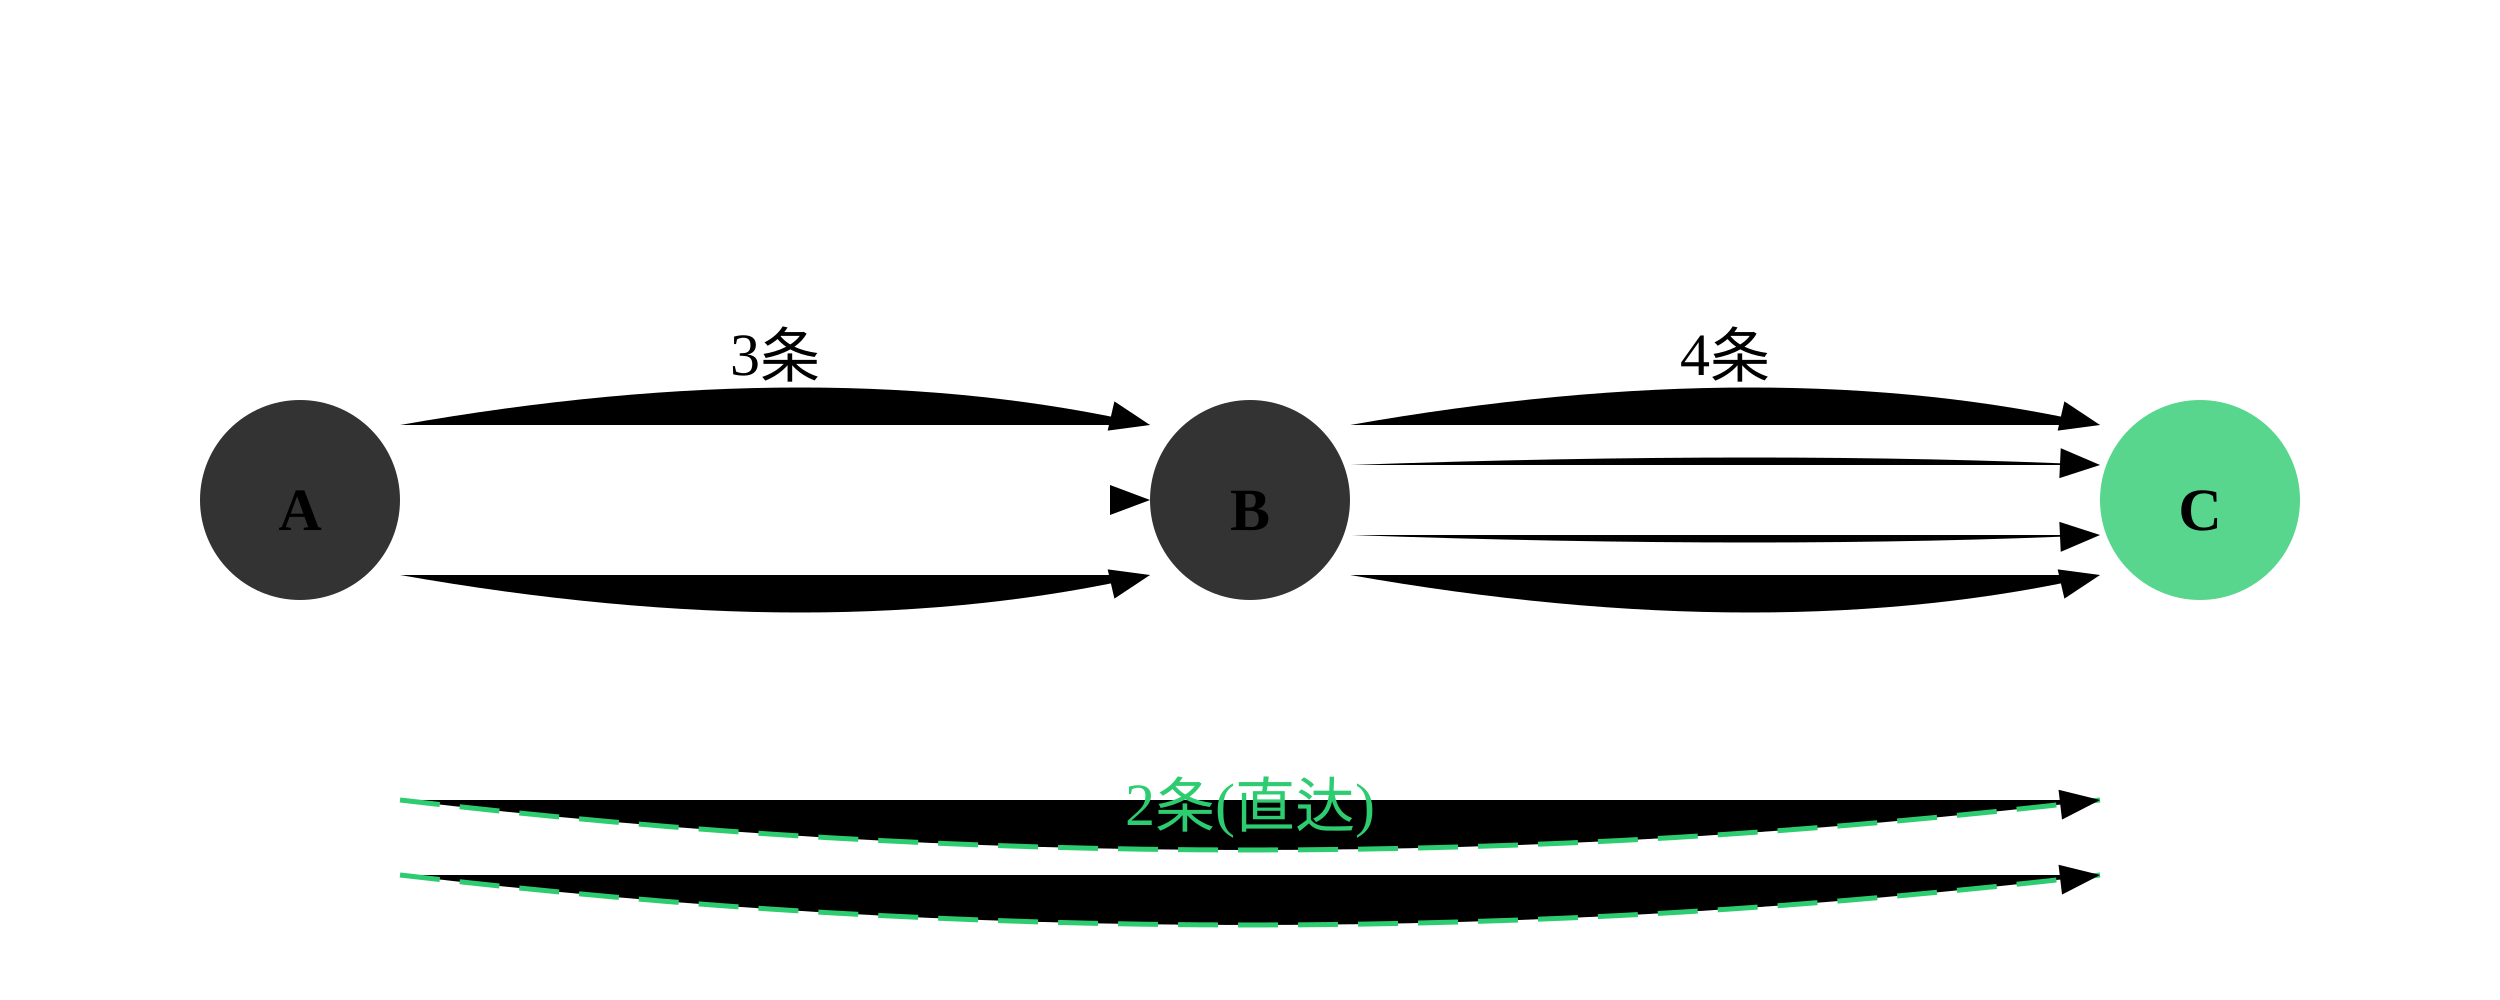
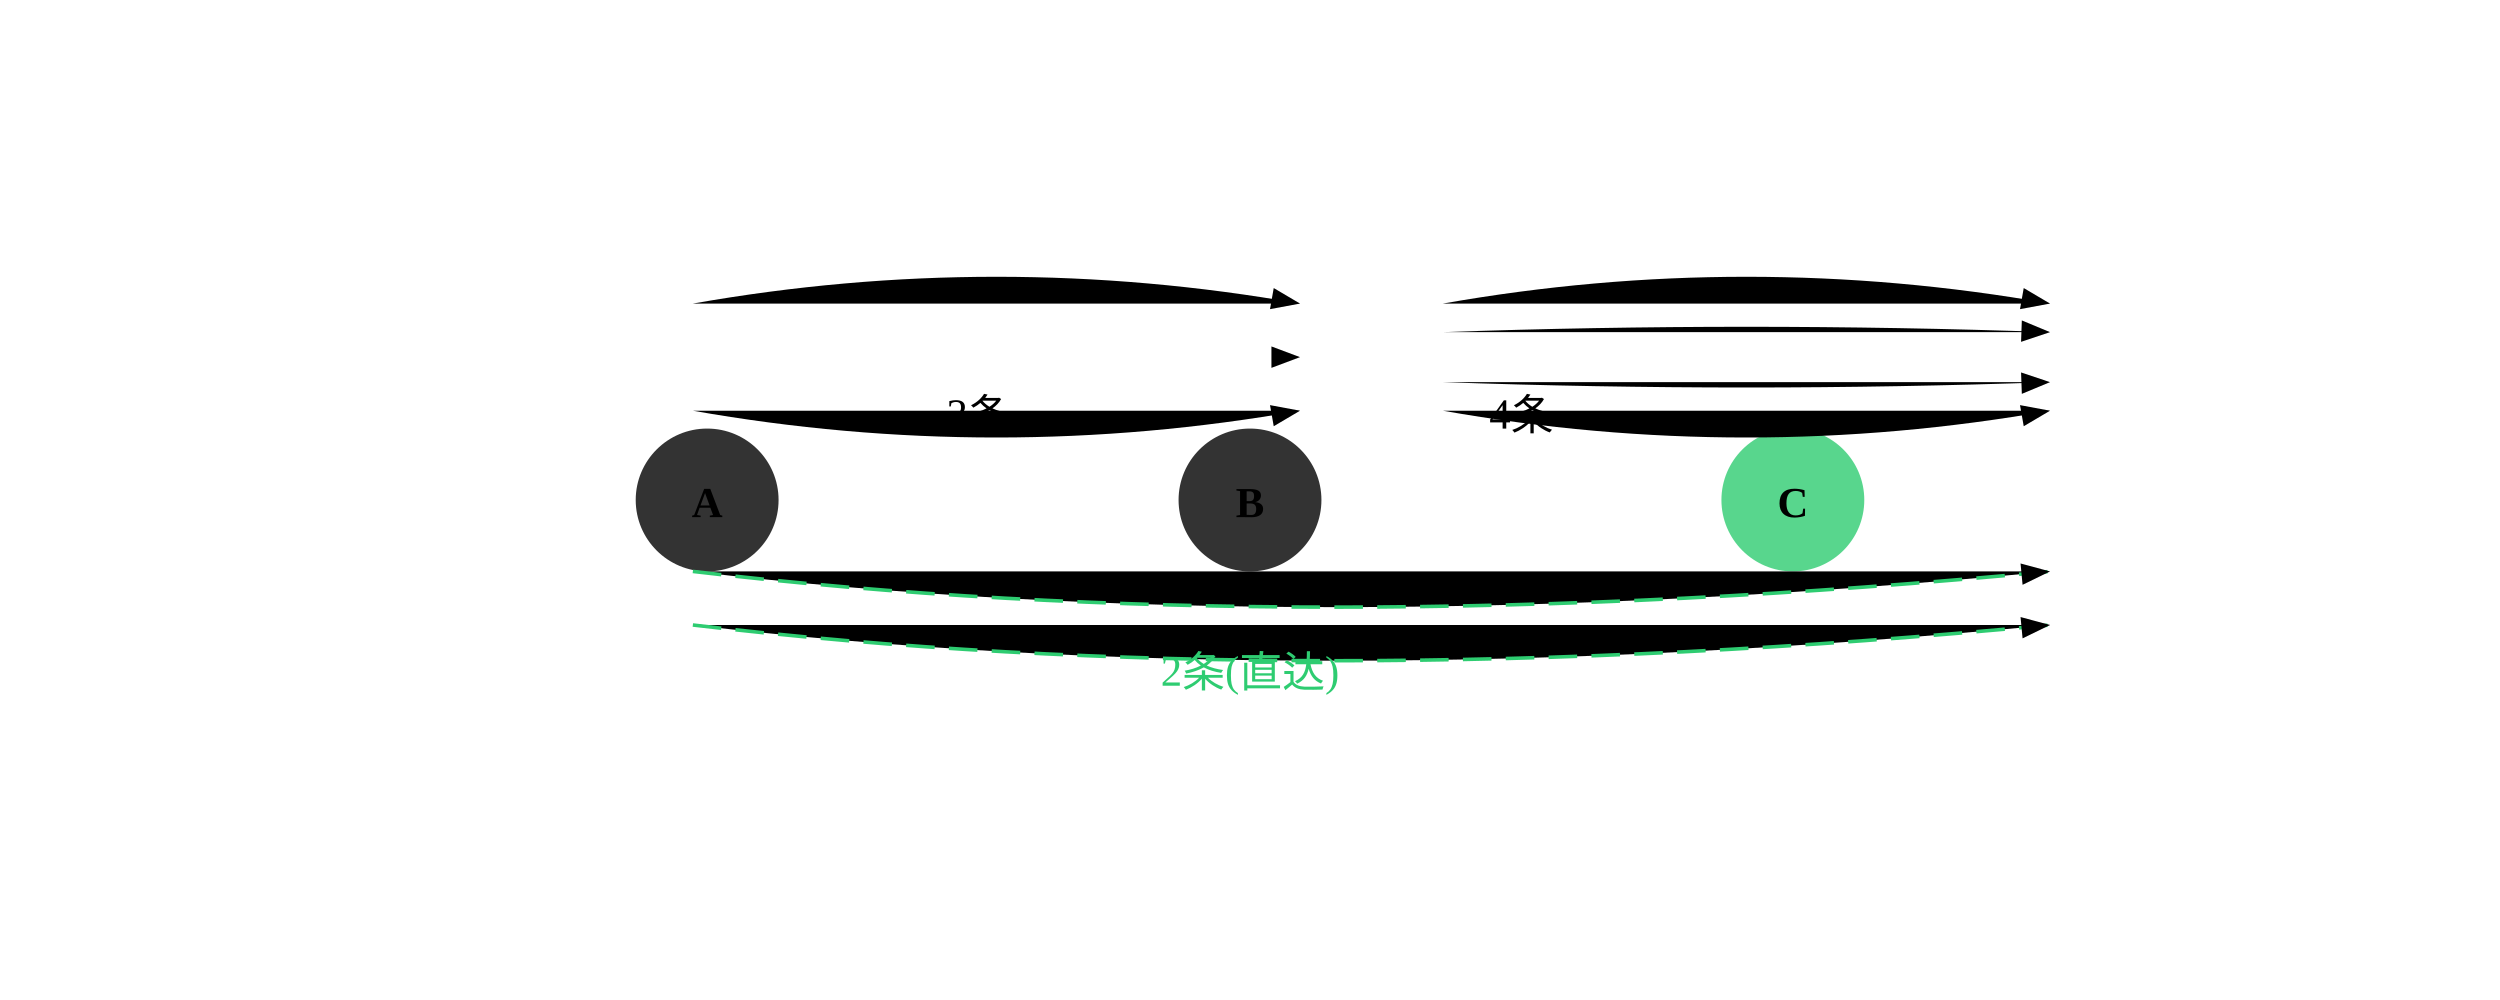
- <svg xmlns="http://www.w3.org/2000/svg" viewBox="0 0 500 200" width="500" height="200">
+ <svg xmlns="http://www.w3.org/2000/svg" viewBox="0 0 440 280" width="400.00" height="160.00">
  <defs>
    <marker id="arrow" markerWidth="8" markerHeight="6" refX="8" refY="3" orient="auto">
      <path d="M0,0 L8,3 L0,6 Z" class="fill-current" />
    </marker>
  </defs>
-   <circle cx="60" cy="100" r="20" class="fill-red-500" opacity="0.8" />
-   <text x="60" y="106" fill="currentColor" text-anchor="middle" font-weight="bold">
+   <circle cx="68.00" cy="140.00" r="20" class="fill-red-500" opacity="0.8" />
+   <text x="68.00" y="144.80" fill="currentColor" text-anchor="middle" font-weight="bold">
    A
  </text>
-   <circle cx="250" cy="100" r="20" class="fill-blue-500" opacity="0.8" />
-   <text x="250" y="106" fill="currentColor" text-anchor="middle" font-weight="bold">
+   <circle cx="220.00" cy="140.00" r="20" class="fill-blue-500" opacity="0.8" />
+   <text x="220.00" y="144.80" fill="currentColor" text-anchor="middle" font-weight="bold">
    B
  </text>
-   <circle cx="440" cy="100" r="20" fill="#2ecc71" opacity="0.8" />
-   <text x="440" y="106" fill="currentColor" text-anchor="middle" font-weight="bold">
+   <circle cx="372.00" cy="140.00" r="20" fill="#2ecc71" opacity="0.8" />
+   <text x="372.00" y="144.80" fill="currentColor" text-anchor="middle" font-weight="bold">
    C
  </text>
-   <path d="M80,85 Q165,70 230,85" class="stroke-red-500 fill-none" marker-end="url(#arrow)" />
-   <path d="M80,100 L230,100" class="stroke-red-500 fill-none" marker-end="url(#arrow)" />
-   <path d="M80,115 Q165,130 230,115" class="stroke-red-500 fill-none" marker-end="url(#arrow)" />
-   <path d="M270,85 Q355,70 420,85" class="stroke-blue-500 fill-none" marker-end="url(#arrow)" />
-   <path d="M270,93 Q355,90 420,93" class="stroke-blue-500 fill-none" marker-end="url(#arrow)" />
-   <path d="M270,107 Q355,110 420,107" class="stroke-blue-500 fill-none" marker-end="url(#arrow)" />
-   <path d="M270,115 Q355,130 420,115" class="stroke-blue-500 fill-none" marker-end="url(#arrow)" />
-   <path d="M80,160 Q250,180 420,160" stroke="#2ecc71" stroke-dasharray="8,4" marker-end="url(#arrow)" class="fill-none" />
-   <path d="M80,175 Q250,195 420,175" stroke="#2ecc71" stroke-dasharray="8,4" marker-end="url(#arrow)" class="fill-none" />
-   <text x="155" y="75" class="fill-red-500" text-anchor="middle">3条</text>
-   <text x="345" y="75" class="fill-blue-500" text-anchor="middle">4条</text>
-   <text x="250" y="165" fill="#2ecc71" text-anchor="middle">2条(直达)</text>
+   <path d="M64,85 Q149,70 234,85" class="stroke-red-500 fill-none" marker-end="url(#arrow)" />
+   <path d="M64,100 L234,100" class="stroke-red-500 fill-none" marker-end="url(#arrow)" />
+   <path d="M64,115 Q149,130 234,115" class="stroke-red-500 fill-none" marker-end="url(#arrow)" />
+   <path d="M274,85 Q359,70 444,85" class="stroke-blue-500 fill-none" marker-end="url(#arrow)" />
+   <path d="M274,93 Q359,90 444,93" class="stroke-blue-500 fill-none" marker-end="url(#arrow)" />
+   <path d="M274,107 Q359,110 444,107" class="stroke-blue-500 fill-none" marker-end="url(#arrow)" />
+   <path d="M274,115 Q359,130 444,115" class="stroke-blue-500 fill-none" marker-end="url(#arrow)" />
+   <path d="M64,160 Q234,180 444,160" stroke="#2ecc71" stroke-dasharray="8,4" marker-end="url(#arrow)" class="fill-none" />
+   <path d="M64,175 Q234,195 444,175" stroke="#2ecc71" stroke-dasharray="8,4" marker-end="url(#arrow)" class="fill-none" />
+   <text x="144.00" y="120.00" class="fill-red-500" text-anchor="middle">3条</text>
+   <text x="296.00" y="120.00" class="fill-blue-500" text-anchor="middle">4条</text>
+   <text x="220.00" y="192.00" fill="#2ecc71" text-anchor="middle">2条(直达)</text>
</svg>
